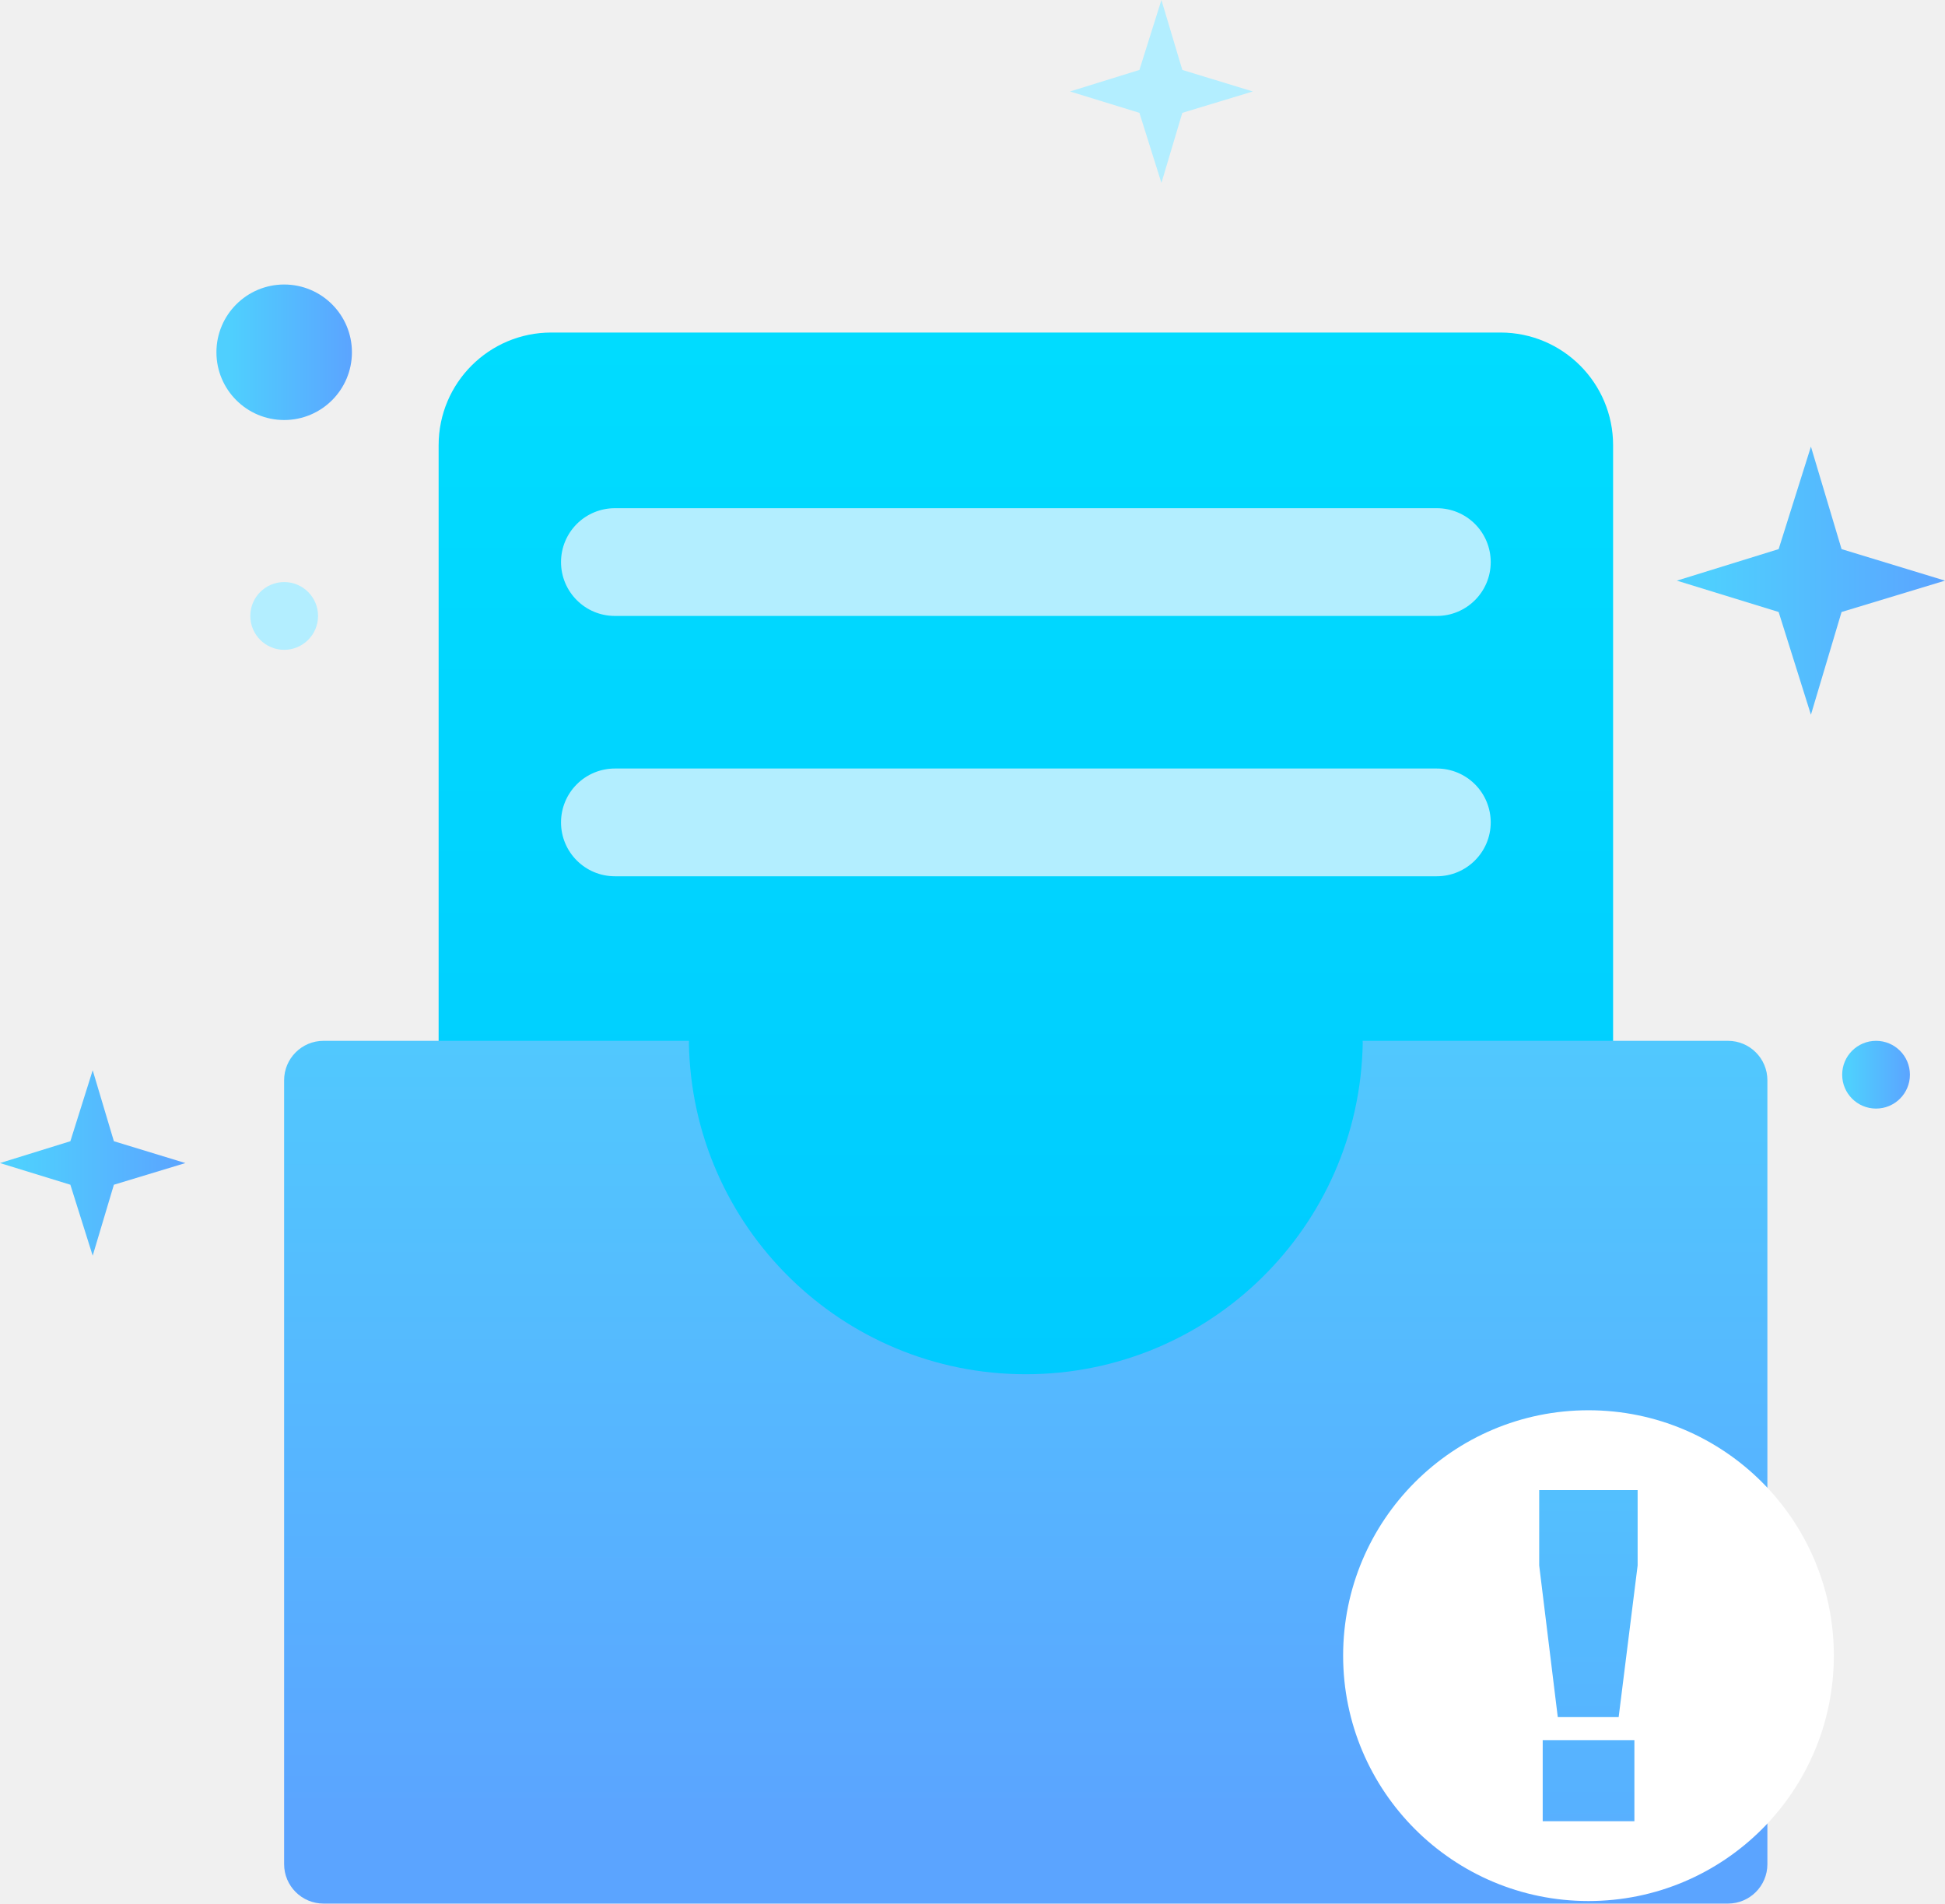
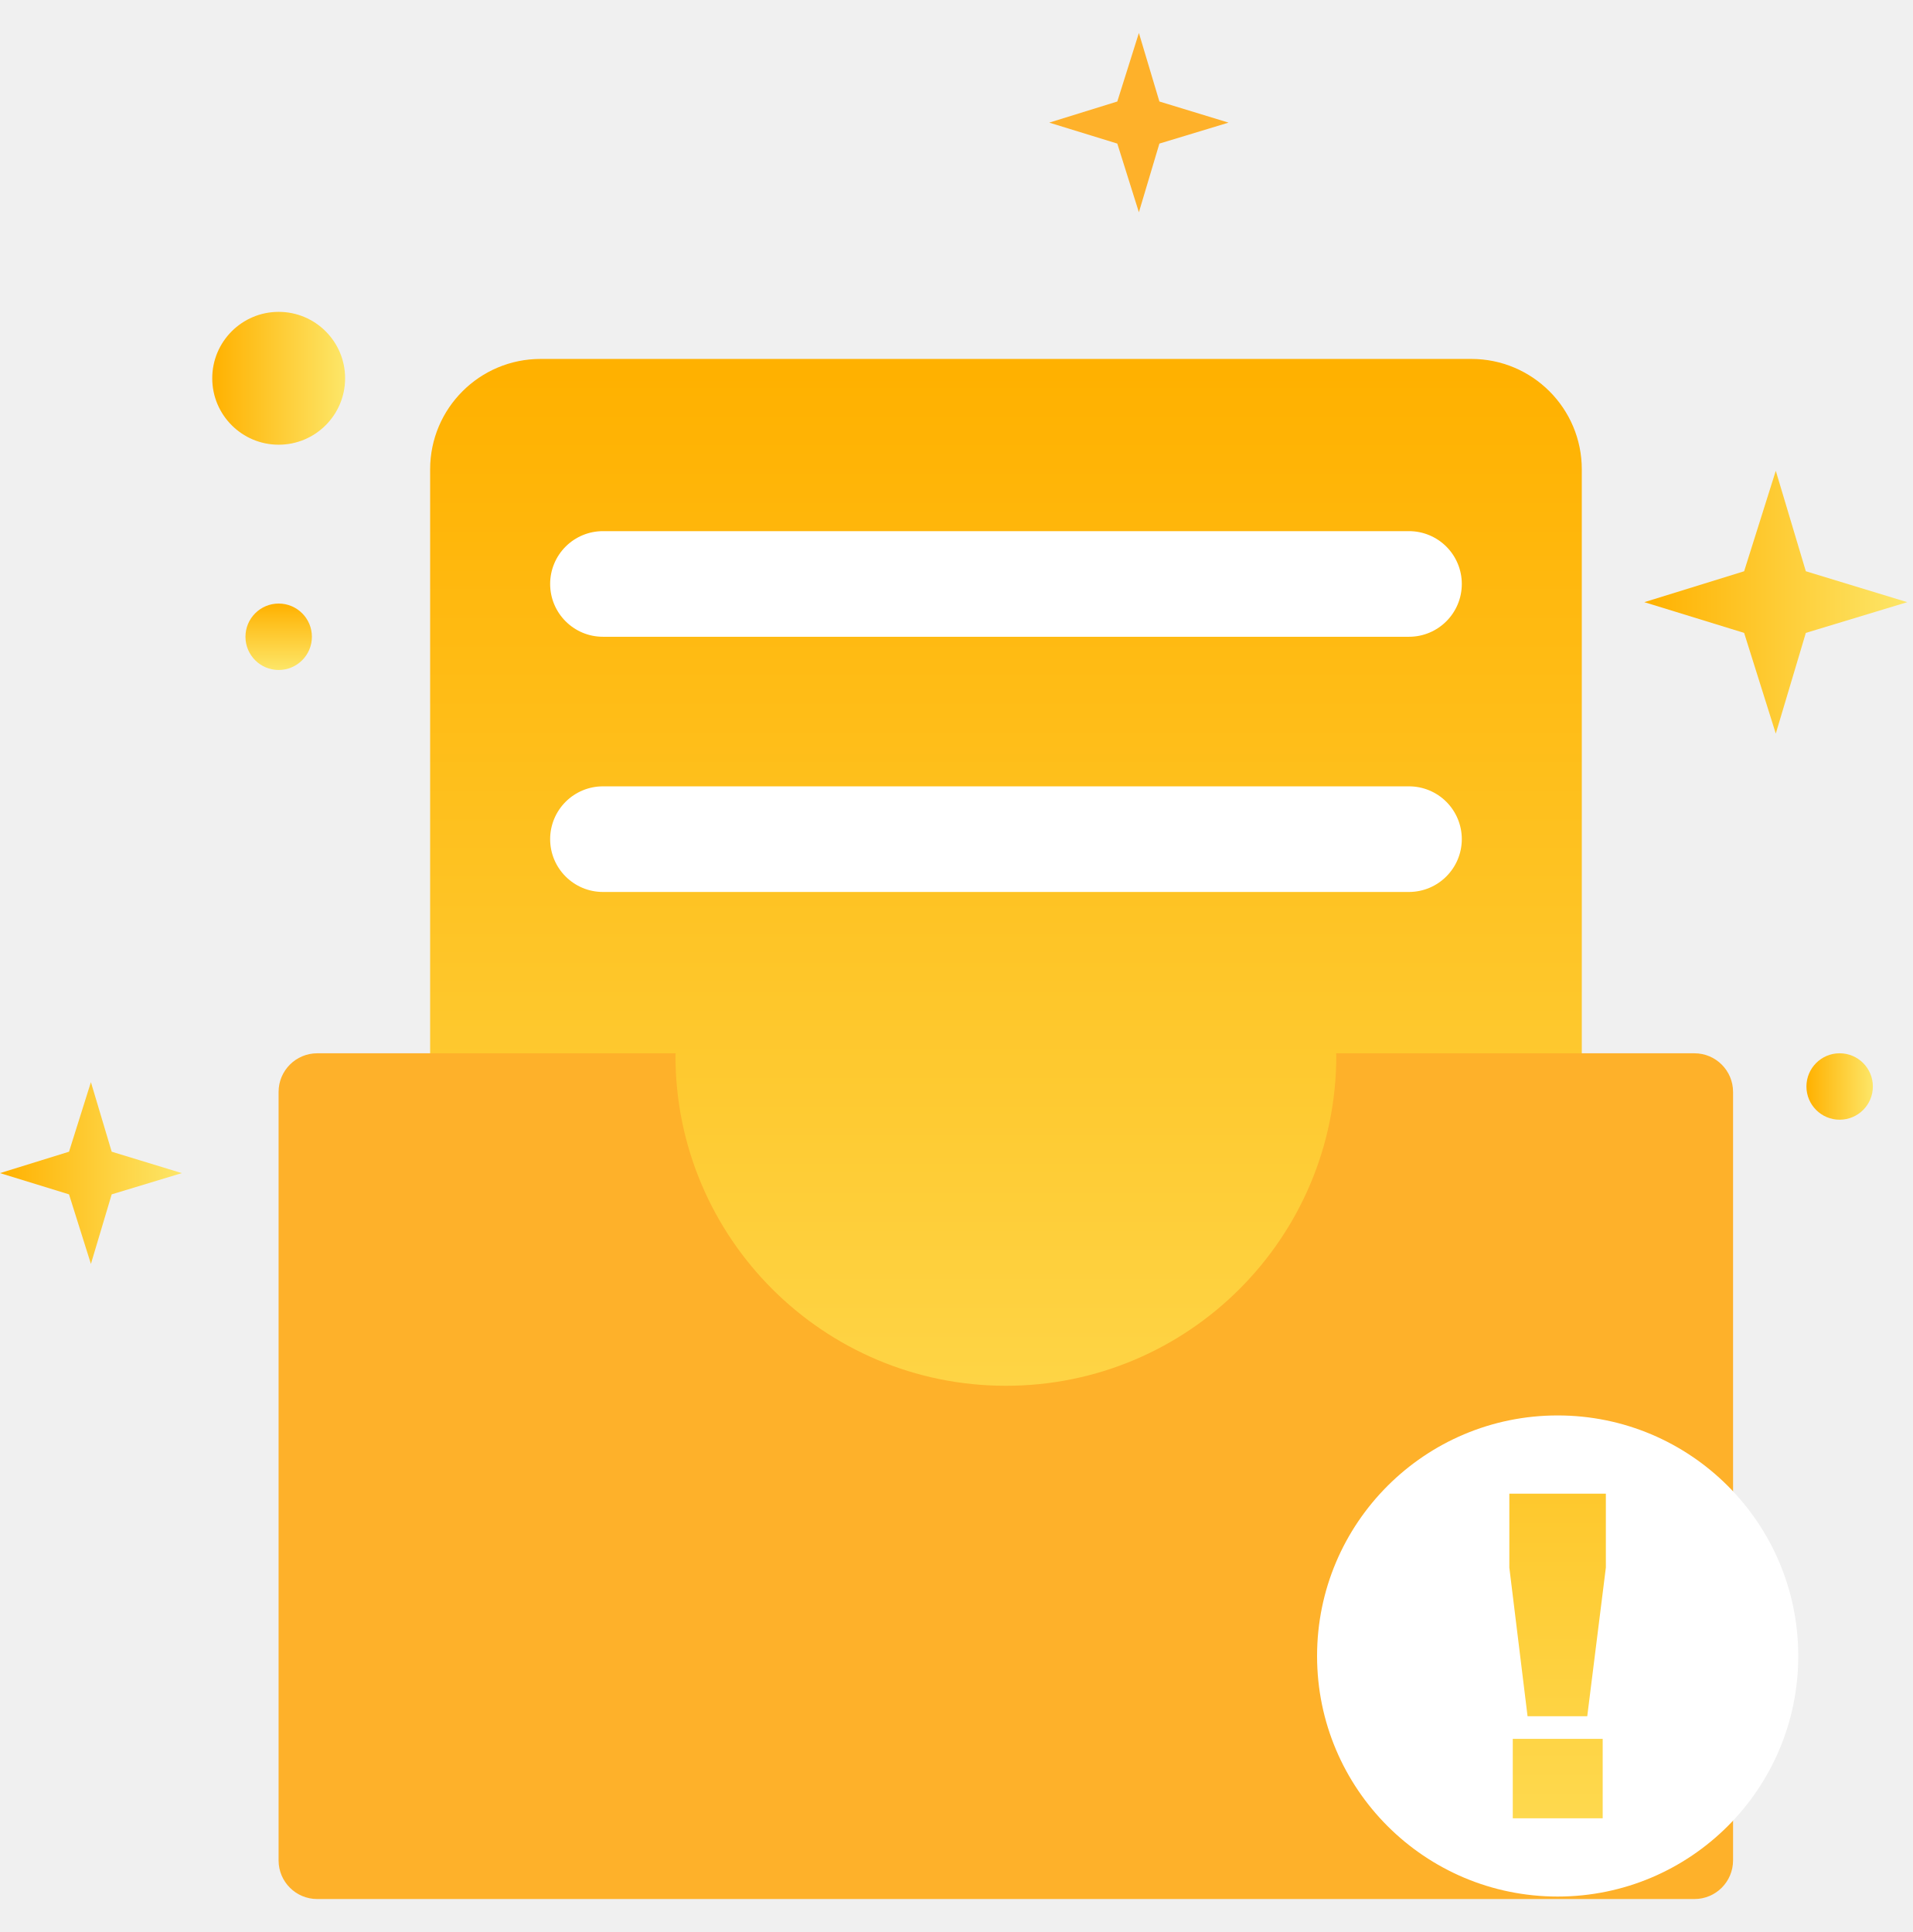
- <svg xmlns="http://www.w3.org/2000/svg" xmlns:xlink="http://www.w3.org/1999/xlink" width="98.702" height="96.588" viewBox="0 0 98.702 96.588">
+ <svg xmlns="http://www.w3.org/2000/svg" xmlns:xlink="http://www.w3.org/1999/xlink" width="99" height="100" viewBox="0 0 99 100">
  <defs>
    <linearGradient id="linear-gradient" x1="0.5" y1="0.007" x2="0.5" y2="1.03" gradientUnits="objectBoundingBox">
-       <stop offset="0" stop-color="#00dcff" />
-       <stop offset="1" stop-color="#00c2ff" />
+       <stop offset="0" stop-color="#ffb100" />
+       <stop offset="1" stop-color="#fde668" />
    </linearGradient>
-     <linearGradient id="linear-gradient-2" x1="0.5" y1="-0.311" x2="0.5" y2="0.915" gradientUnits="objectBoundingBox">
-       <stop offset="0.113" stop-color="#4fcffe" />
-       <stop offset="1" stop-color="#5ba4ff" />
+     <linearGradient id="linear-gradient-2" x1="0.5" x2="0.5" y2="1" gradientUnits="objectBoundingBox">
+       <stop offset="0" stop-color="#fff" />
+       <stop offset="1" stop-color="#fff" />
    </linearGradient>
-     <linearGradient id="linear-gradient-3" x1="0.5" y1="-1.374" x2="0.5" y2="1.794" xlink:href="#linear-gradient-2" />
-     <linearGradient id="linear-gradient-4" x1="0" y1="0.5" x2="1" y2="0.5" xlink:href="#linear-gradient-2" />
+     <linearGradient id="linear-gradient-4" y1="-1.374" y2="1.794" xlink:href="#linear-gradient" />
+     <linearGradient id="linear-gradient-5" x1="0" y1="0.5" x2="1" y2="0.5" xlink:href="#linear-gradient" />
+     <linearGradient id="linear-gradient-9" y1="0" y2="1" xlink:href="#linear-gradient" />
+     <clipPath id="clip-Artboard_12">
+       <rect width="99" height="100" />
+     </clipPath>
  </defs>
-   <g id="Group_759" data-name="Group 759" transform="translate(-1319.953 -949.494)">
-     <path id="Path_652" data-name="Path 652" d="M1342.212,972.084V1043.9h59.6V972.084a5.716,5.716,0,0,0-5.717-5.717h-48.167A5.716,5.716,0,0,0,1342.212,972.084Z" fill="url(#linear-gradient)" />
-     <path id="Path_653" data-name="Path 653" d="M1392.868,993.956h-41.711a2.733,2.733,0,0,1-2.734-2.734h0a2.732,2.732,0,0,1,2.734-2.733h41.711a2.732,2.732,0,0,1,2.734,2.733h0A2.737,2.737,0,0,1,1392.868,993.956Z" fill="#b3eeff" />
-     <path id="Path_654" data-name="Path 654" d="M1392.868,980.747h-41.711a2.733,2.733,0,0,1-2.734-2.734h0a2.732,2.732,0,0,1,2.734-2.733h41.711a2.732,2.732,0,0,1,2.734,2.733h0A2.733,2.733,0,0,1,1392.868,980.747Z" fill="#b3eeff" />
-     <path id="Path_655" data-name="Path 655" d="M1389.1,1002.306c0,.035.007.076.007.11a17.1,17.1,0,0,1-34.195,0c0-.034.007-.075.007-.11h-18.548a2,2,0,0,0-2,2v39.776a2,2,0,0,0,2,2h71.271a2,2,0,0,0,2-2v-39.776a2,2,0,0,0-2-2Z" fill="url(#linear-gradient-2)" />
-     <g id="Group_758" data-name="Group 758">
-       <circle id="Ellipse_51" data-name="Ellipse 51" cx="12.451" cy="12.451" r="12.451" transform="translate(1388.112 1021.051)" fill="#fff" />
-       <g id="Group_757" data-name="Group 757">
-         <path id="Path_656" data-name="Path 656" d="M1398.069,1025.1h4.988v3.827l-.963,7.694h-3.089l-.943-7.694V1025.1Zm.171,12.69h4.653v4.114h-4.653Z" fill="url(#linear-gradient-3)" />
+   <g id="Artboard_12" data-name="Artboard – 12" clip-path="url(#clip-Artboard_12)">
+     <g id="Group_759" data-name="Group 759" transform="translate(-1319.952 -947.788)">
+       <path id="Path_652" data-name="Path 652" d="M1342.212,972.084V1043.9h59.6V972.084a5.716,5.716,0,0,0-5.718-5.717h-48.166A5.716,5.716,0,0,0,1342.212,972.084Z" fill="url(#linear-gradient)" />
+       <path id="Path_653" data-name="Path 653" d="M1392.868,993.956h-41.711a2.733,2.733,0,0,1-2.734-2.734h0a2.732,2.732,0,0,1,2.734-2.733h41.711a2.732,2.732,0,0,1,2.734,2.733h0A2.737,2.737,0,0,1,1392.868,993.956Z" fill="url(#linear-gradient-2)" />
+       <path id="Path_654" data-name="Path 654" d="M1392.868,980.747h-41.711a2.733,2.733,0,0,1-2.734-2.734h0a2.732,2.732,0,0,1,2.734-2.733h41.711a2.732,2.732,0,0,1,2.734,2.733h0a2.733,2.733,0,0,1-2.734,2.734Z" fill="url(#linear-gradient-2)" />
+       <path id="Path_655" data-name="Path 655" d="M1389.1,1002.306c0,.035.007.076.007.11a17.1,17.1,0,1,1-34.2,0c0-.034.01-.075.01-.11h-18.548a2,2,0,0,0-2,2v39.776a2,2,0,0,0,2,2h71.271a2,2,0,0,0,2-2v-39.776a2,2,0,0,0-2-2Z" fill="#feb12a" />
+       <g id="Group_758" data-name="Group 758">
+         <circle id="Ellipse_51" data-name="Ellipse 51" cx="12.451" cy="12.451" r="12.451" transform="translate(1388.112 1021.051)" fill="#fff" />
+         <g id="Group_757" data-name="Group 757">
+           <path id="Path_656" data-name="Path 656" d="M1398.069,1025.1h4.988v3.827l-.963,7.694h-3.089l-.943-7.694V1025.1Zm.171,12.69h4.653v4.114h-4.653Z" fill="url(#linear-gradient-4)" />
+         </g>
      </g>
+       <path id="Path_657" data-name="Path 657" d="M1410.213,977.356l1.638-5.2,1.555,5.2,5.249,1.6-5.249,1.591-1.555,5.212-1.638-5.212-5.166-1.591Z" fill="url(#linear-gradient-5)" />
+       <path id="Path_658" data-name="Path 658" d="M1323.524,1007.4l1.133-3.6,1.075,3.6,3.629,1.108-3.629,1.1-1.075,3.6-1.133-3.6-3.572-1.1Z" fill="url(#linear-gradient-5)" />
+       <path id="Path_659" data-name="Path 659" d="M1377.774,953.042l1.117-3.548,1.061,3.548,3.579,1.093-3.579,1.085-1.061,3.555-1.117-3.555-3.523-1.085Z" fill="#feb12a" />
+       <circle id="Ellipse_52" data-name="Ellipse 52" cx="3.438" cy="3.438" r="3.438" transform="translate(1330.936 963.93)" fill="url(#linear-gradient-5)" />
+       <circle id="Ellipse_53" data-name="Ellipse 53" cx="1.719" cy="1.719" r="1.719" transform="translate(1413.437 1002.306)" fill="url(#linear-gradient-5)" />
+       <circle id="Ellipse_54" data-name="Ellipse 54" cx="1.719" cy="1.719" r="1.719" transform="translate(1332.655 979.028)" fill="url(#linear-gradient-9)" />
    </g>
-     <path id="Path_657" data-name="Path 657" d="M1410.213,977.356l1.638-5.2,1.555,5.2,5.249,1.6-5.249,1.591-1.555,5.212-1.638-5.212-5.166-1.591Z" fill="url(#linear-gradient-4)" />
-     <path id="Path_658" data-name="Path 658" d="M1323.524,1007.4l1.133-3.6,1.075,3.6,3.629,1.108-3.629,1.1-1.075,3.6-1.133-3.6-3.572-1.1Z" fill="url(#linear-gradient-4)" />
-     <path id="Path_659" data-name="Path 659" d="M1377.774,953.042l1.117-3.548,1.061,3.548,3.579,1.093-3.579,1.085-1.061,3.555-1.117-3.555-3.523-1.085Z" fill="#b3eeff" />
-     <circle id="Ellipse_52" data-name="Ellipse 52" cx="3.438" cy="3.438" r="3.438" transform="translate(1330.936 963.93)" fill="url(#linear-gradient-4)" />
-     <circle id="Ellipse_53" data-name="Ellipse 53" cx="1.719" cy="1.719" r="1.719" transform="translate(1413.437 1002.306)" fill="url(#linear-gradient-4)" />
-     <circle id="Ellipse_54" data-name="Ellipse 54" cx="1.719" cy="1.719" r="1.719" transform="translate(1332.655 979.028)" fill="#b3eeff" />
  </g>
</svg>
